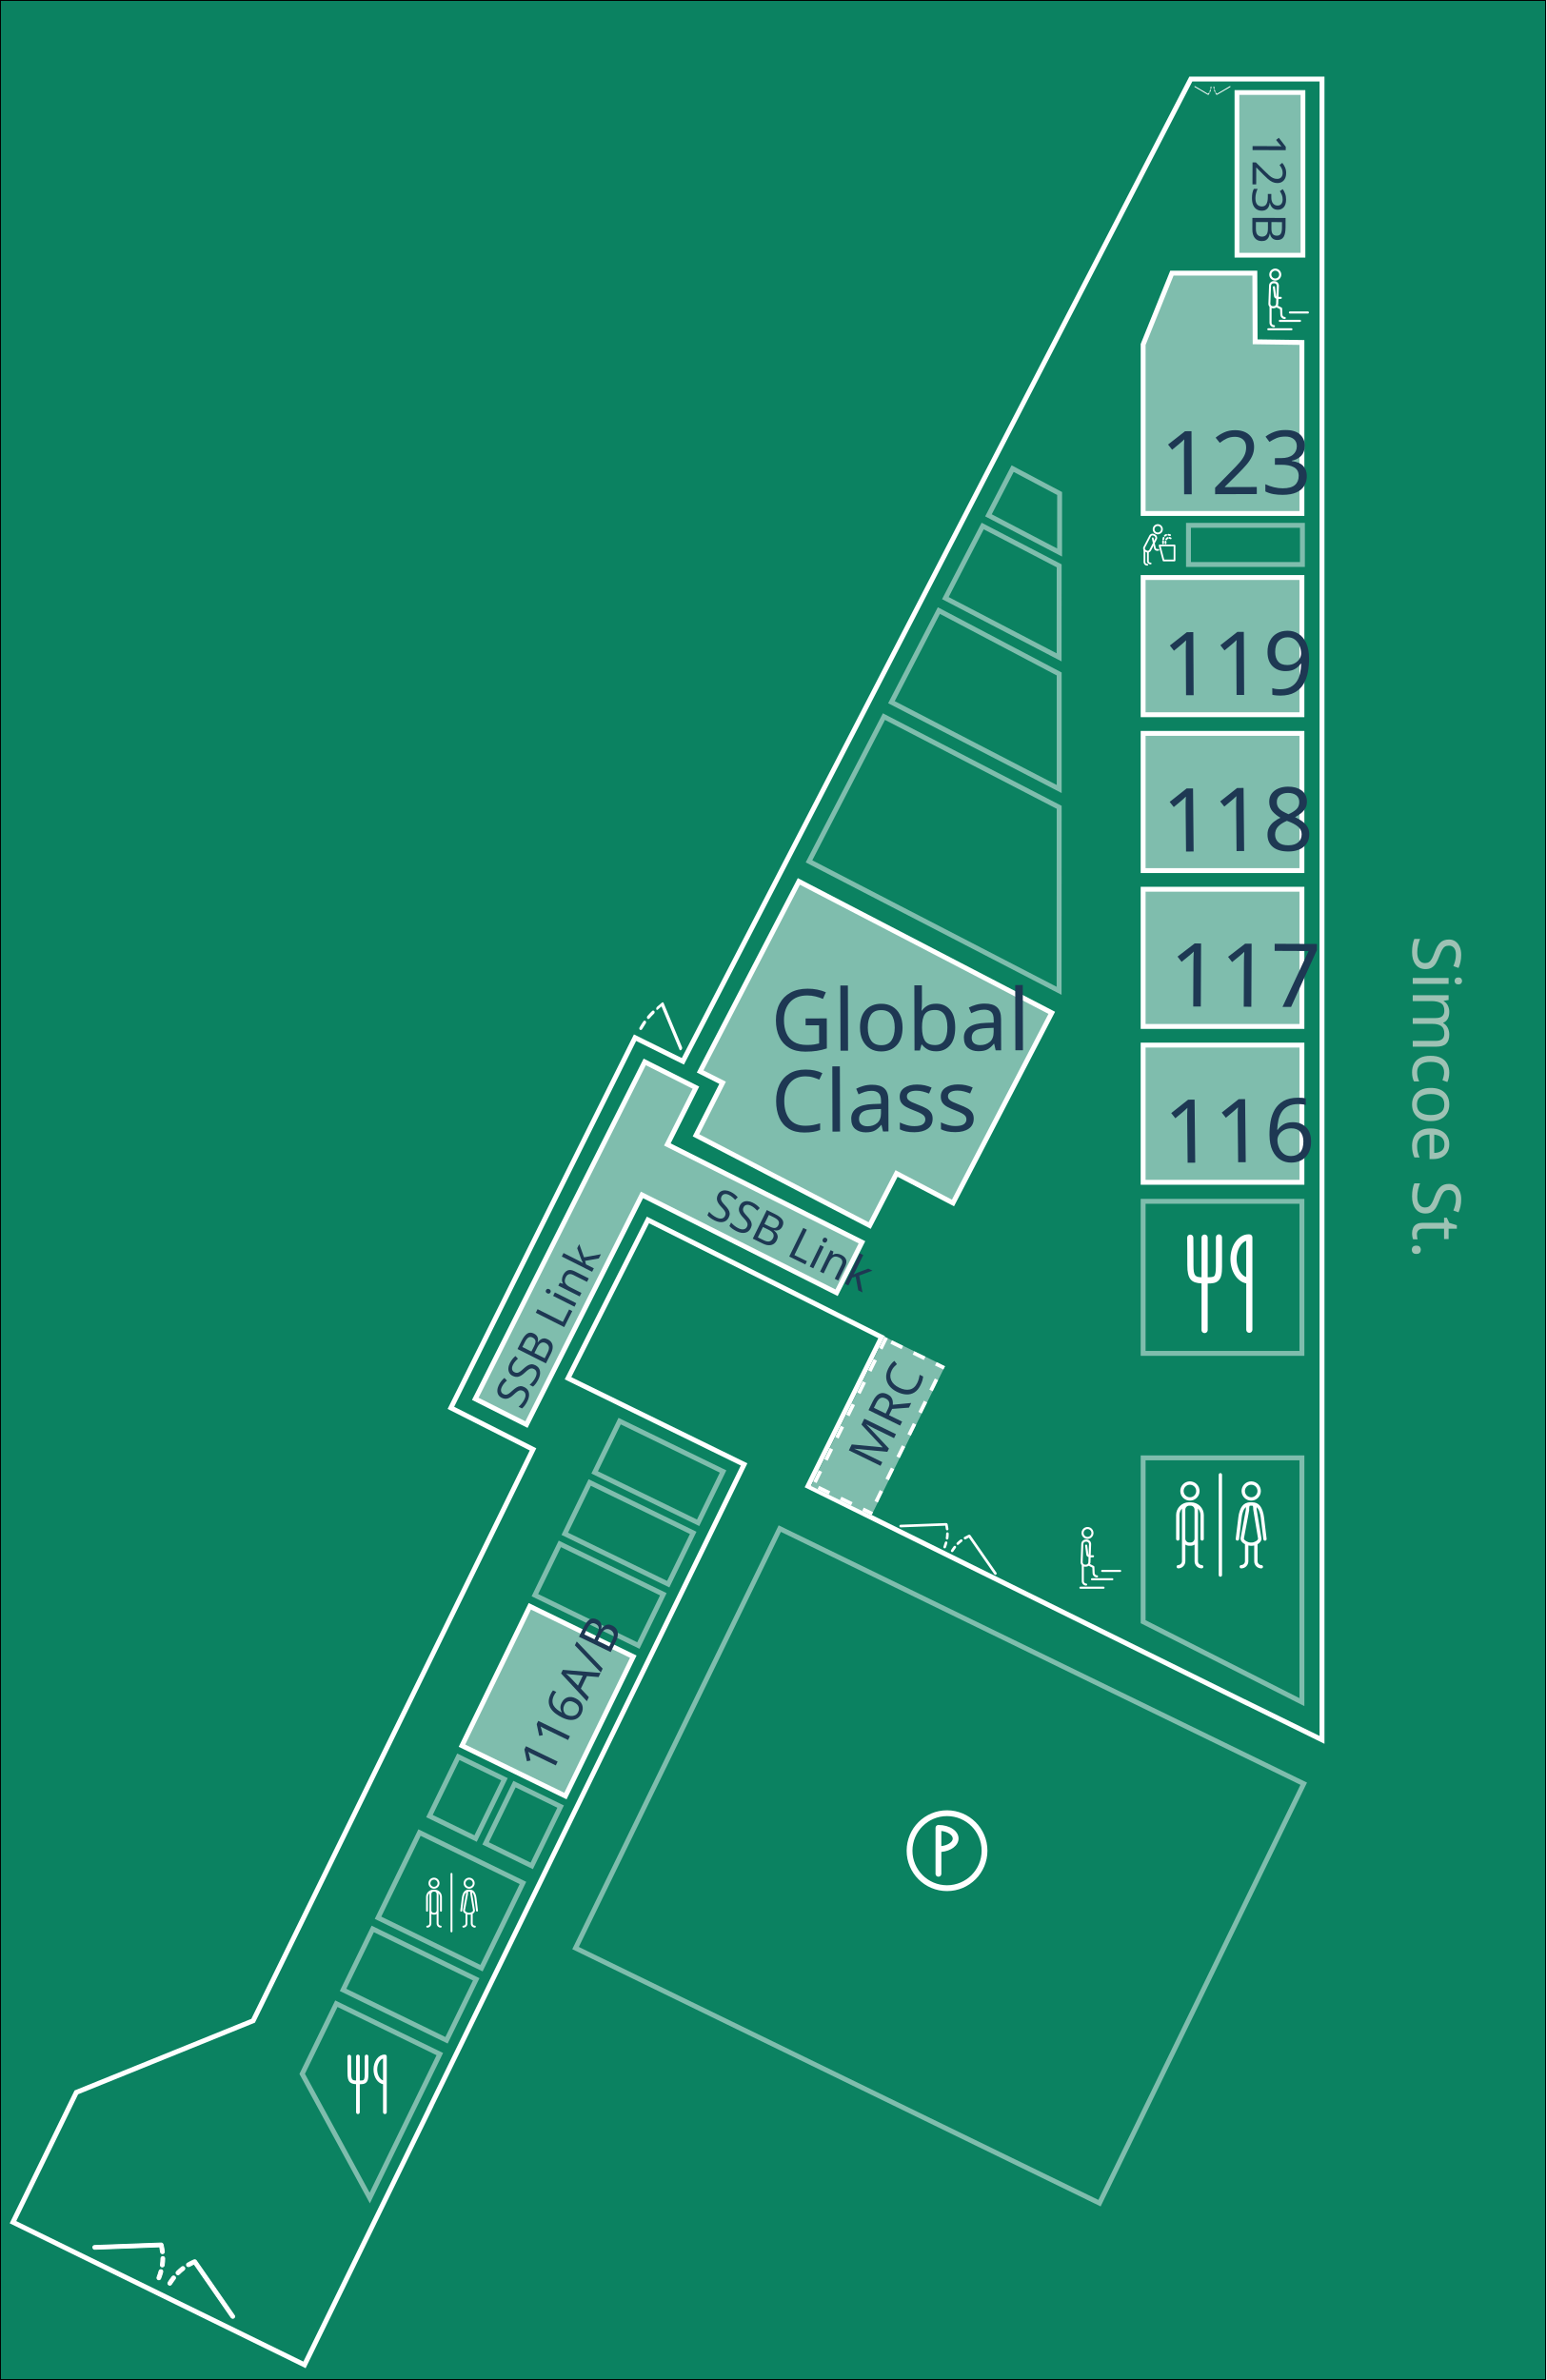
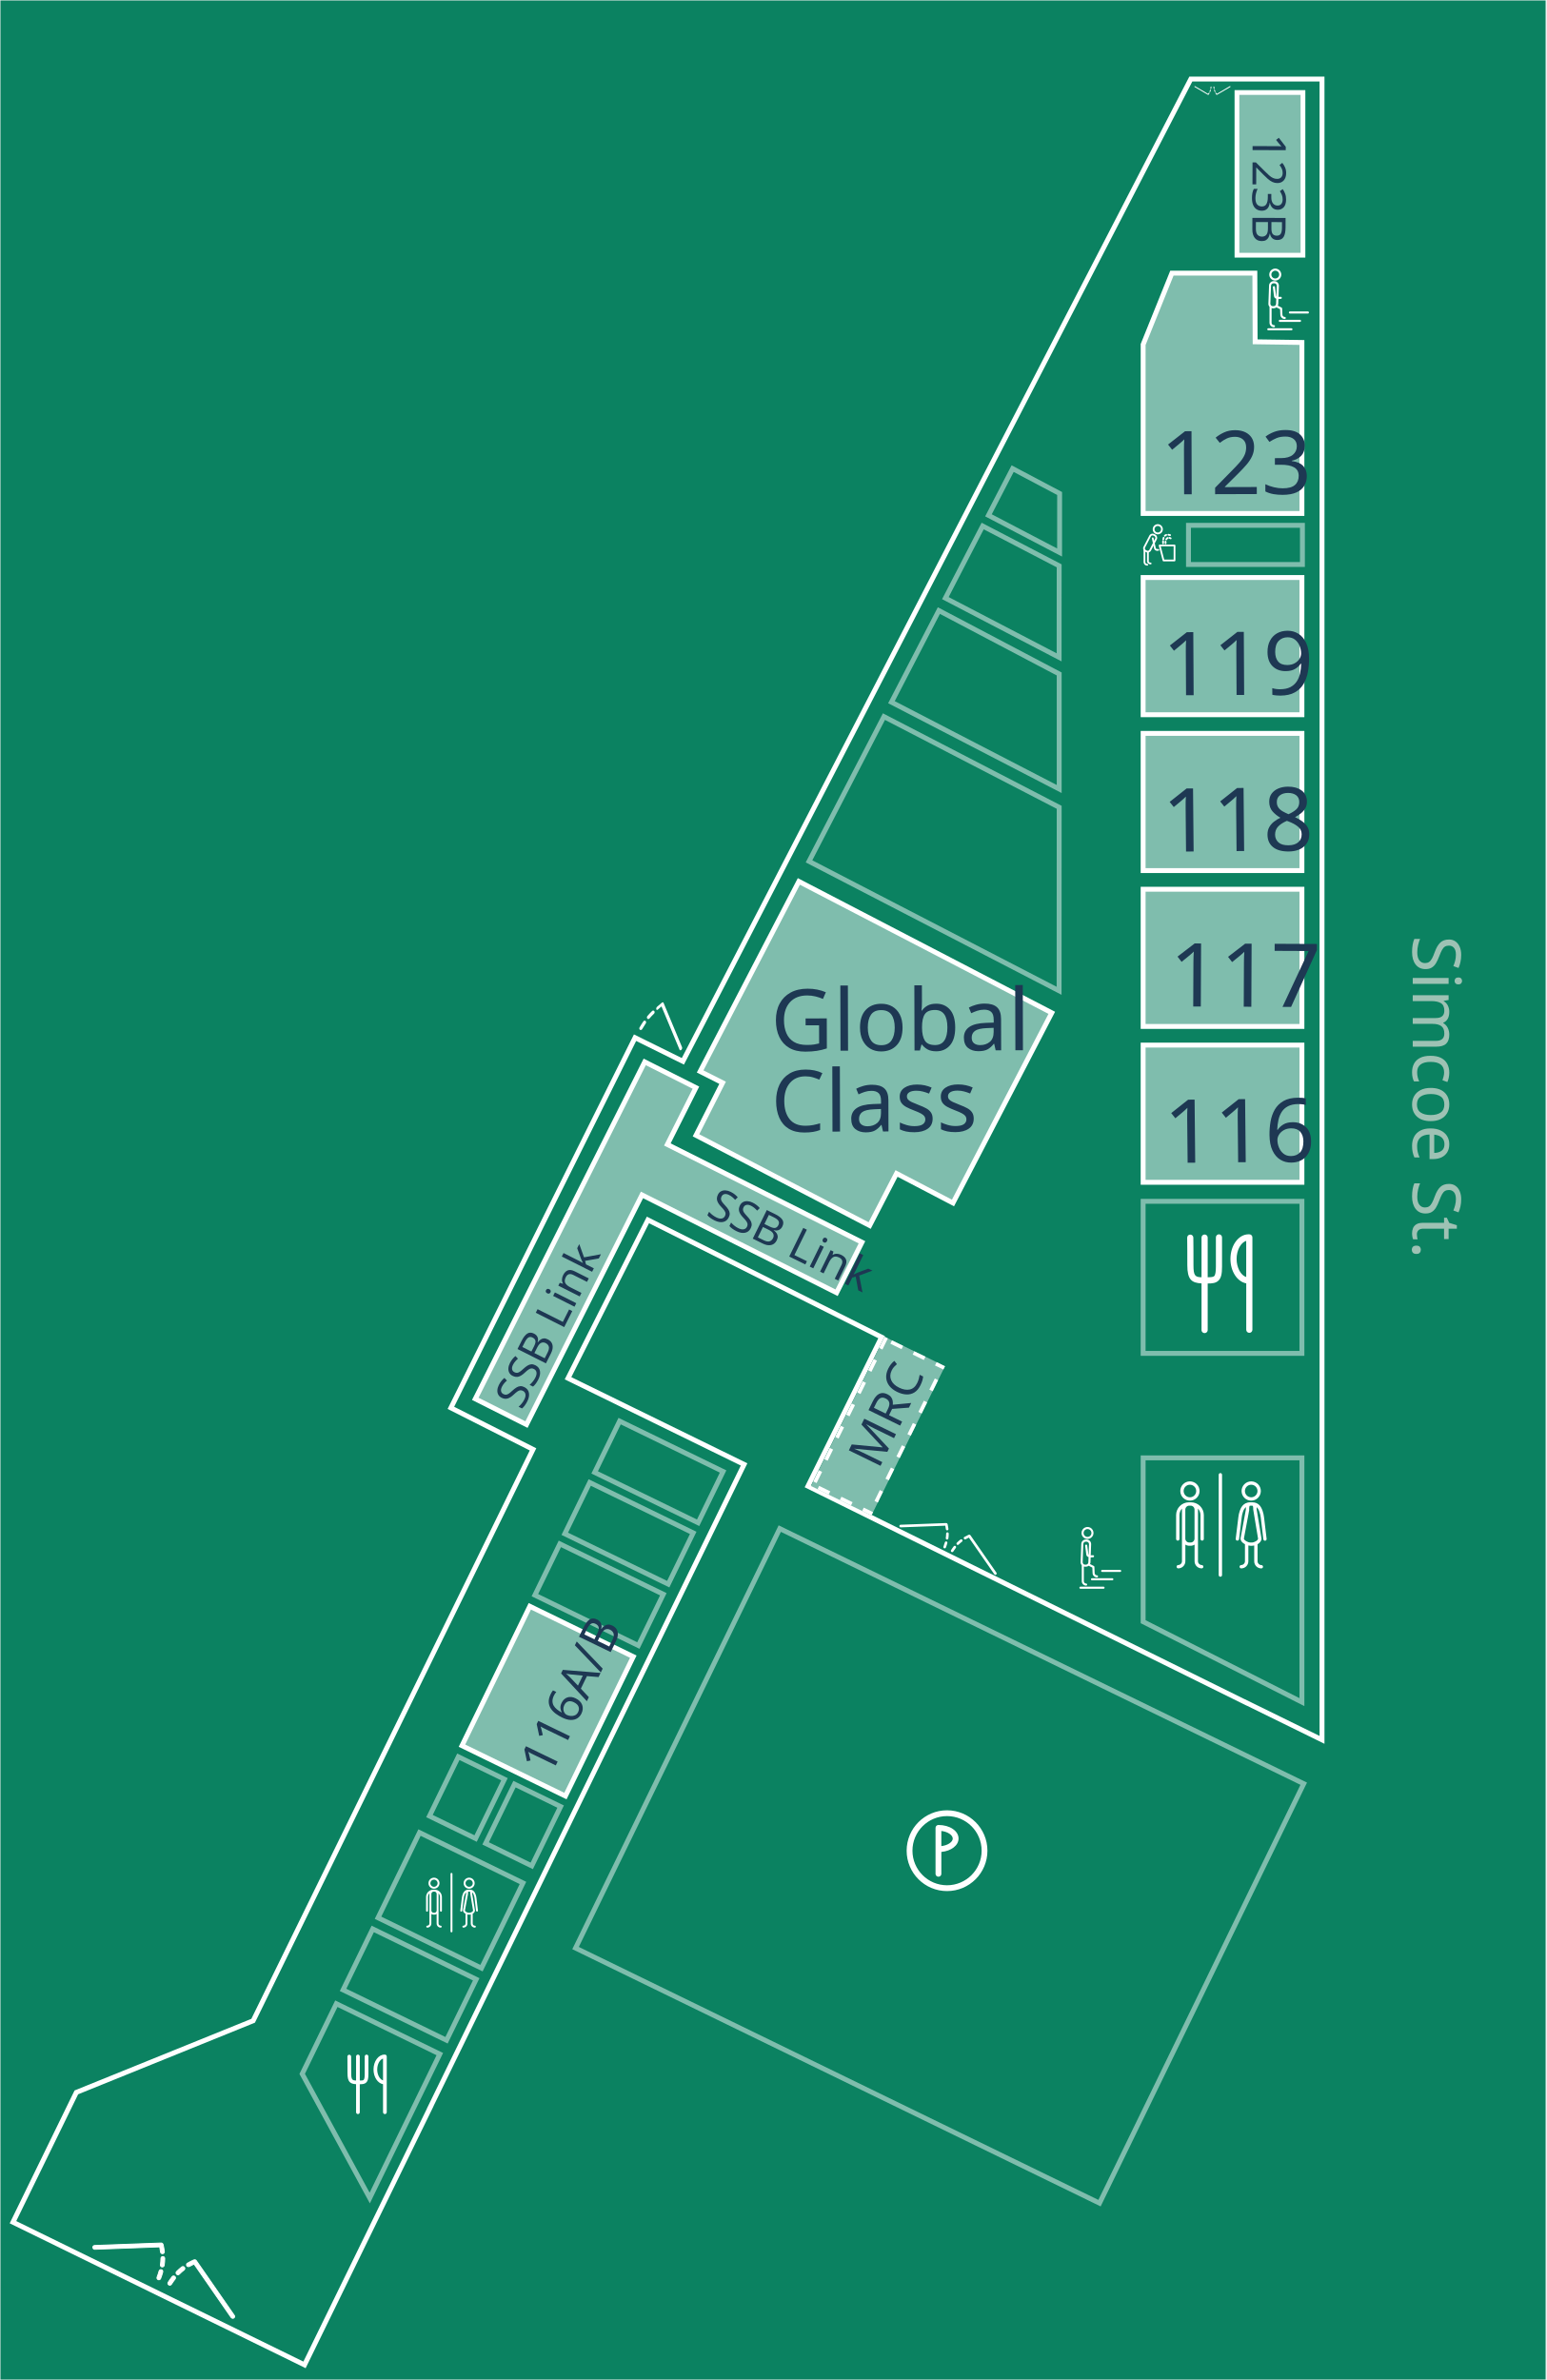
<svg xmlns="http://www.w3.org/2000/svg" viewBox="0 0 1663 2560">
  <defs>
    <style>
      .cls-1 {
        fill: #0b8261;
      }

      .cls-2, .cls-4, .cls-5 {
        fill: none;
      }

      .cls-10, .cls-2, .cls-7, .cls-8 {
        stroke: #fff;
      }

      .cls-10, .cls-2, .cls-4, .cls-5, .cls-7, .cls-8 {
        stroke-miterlimit: 10;
      }

      .cls-10, .cls-2, .cls-5 {
        stroke-width: 5.27px;
      }

      .cls-3 {
        font-size: 72px;
        fill: #9ec2b4;
      }

      .cls-11, .cls-12, .cls-13, .cls-15, .cls-3, .cls-9 {
        font-family: Oswald-Regular, Oswald;
      }

      .cls-4, .cls-5 {
        stroke: #7fbdad;
      }

      .cls-4 {
        stroke-width: 5.27px;
      }

      .cls-6, .cls-7 {
        fill: #fff;
      }

      .cls-10, .cls-14, .cls-8 {
        fill: #7fbdad;
      }

      .cls-8 {
        stroke-width: 5.11px;
      }

      .cls-9 {
        font-size: 50px;
      }

      .cls-11, .cls-12, .cls-13, .cls-15, .cls-9 {
        fill: #1e3853;
      }

      .cls-11 {
        font-size: 95px;
      }

      .cls-12 {
        font-size: 92.26px;
      }

      .cls-13 {
        font-size: 48px;
      }

      .cls-15 {
        font-size: 53px;
      }
    </style>
  </defs>
  <g id="Layer_2" data-name="Layer 2">
    <g id="bg">
      <rect class="cls-1" x="0.5" y="0.5" width="1662" height="2559" />
-       <path d="M1662,1V2559H1V1H1662m1-1H0V2560H1663V0Z" />
    </g>
    <polygon id="buildingOutline" class="cls-2" points="573.34 1558.98 484.99 1514.33 683.08 1116.17 734.52 1141.59 1280.9 85 1422 85 1422 1730.34 1422 1798.28 1422 1871.44 1339.96 1831.16 1339.93 1831.21 869.06 1598.56 923.88 1487.61 923.87 1487.6 948.24 1438.27 696.93 1312.2 610.97 1482.48 800.37 1575.18 763.68 1650.33 462.69 2266.77 462.76 2266.8 327.55 2543.72 327.49 2543.69 327.49 2543.69 13.95 2390.26 82.13 2250.62 272.28 2173.59 272.28 2173.59 573.34 1558.98" />
    <text class="cls-3" transform="translate(1519.58 1006.26) rotate(90)">Simcoe St.</text>
    <g id="otherRooms">
      <g id="emptyRooms">
        <rect class="cls-4" x="474.7" y="1898.15" width="55.2" height="70.92" transform="translate(897.09 -24.78) rotate(25.96)" />
        <rect class="cls-5" x="535.11" y="1927.57" width="55.2" height="70.92" transform="translate(916.06 -48.26) rotate(25.96)" />
        <rect class="cls-5" x="378.75" y="2098.24" width="123.78" height="72.91" transform="translate(978.89 22.5) rotate(25.96)" />
        <rect class="cls-5" x="646.82" y="1552.59" width="123.78" height="61.35" transform="translate(764.56 -150.48) rotate(25.96)" />
        <rect class="cls-5" x="614.68" y="1618.62" width="123.78" height="61.35" transform="translate(790.22 -129.75) rotate(25.96)" />
        <rect class="cls-5" x="582.53" y="1684.64" width="123.78" height="61.35" transform="translate(815.88 -109.02) rotate(25.96)" />
        <g id="spareRoom-Right">
          <rect class="cls-5" x="1278.37" y="565.06" width="122.55" height="42.12" />
        </g>
        <g id="left-third">
          <polygon class="cls-5" points="1139.29 848.67 958.87 755.28 1009.87 656.75 1139.29 724.92 1139.29 848.67" />
        </g>
        <g id="left-second">
          <polygon class="cls-5" points="1139.22 707.07 1016.87 643.35 1057 565.81 1139.28 608.61 1139.22 707.07" />
        </g>
        <g id="left-top">
          <polygon class="cls-5" points="1139.73 594.31 1063.22 554.3 1089.22 504.07 1139.76 530.82 1139.73 594.31" />
        </g>
        <g id="ind-center">
          <polygon class="cls-5" points="1139.2 1065.73 870.2 926.5 950.78 770.8 1139.29 868.37 1139.2 1065.73" />
        </g>
      </g>
      <g id="facilities">
        <g id="CAF">
          <g id="caf-2" data-name="caf">
            <rect class="cls-5" x="1229.58" y="1292.17" width="170.8" height="163.56" />
          </g>
          <g id="food-icon-3prong">
            <path class="cls-6" d="M1343.77,1327.66a2,2,0,0,1-.79,0c-10.74,0-19.48,11.88-19.48,26.5,0,13.44,7.41,24.56,17,26.25v49.93a3.31,3.31,0,1,0,6.62,0V1331A3.31,3.31,0,0,0,1343.77,1327.66Zm-13.64,26.5c0-9.45,4.52-17.6,10.33-19.47v38.94C1334.65,1371.76,1330.13,1363.6,1330.13,1354.16Z" />
            <path class="cls-6" d="M1311.16,1327.66a3.31,3.31,0,0,0-3.31,3.31v31.47c0,5.61-.6,8.94-1.83,10.18-1.06,1.05-3.55,1.21-7,1.23V1331a3.32,3.32,0,0,0-6.63,0v42.86c-6.9-.19-8.66-1.65-8.66-13,0-6.81,0-24.89-.14-29.69a3.31,3.31,0,1,0-6.62.19c.14,4.71.14,22.72.14,29.5,0,15.42,4.57,19.07,15.28,19.61v49.95a3.32,3.32,0,1,0,6.63,0v-49.86c4.89,0,8.83-.37,11.65-3.18s3.78-7,3.78-14.86V1331A3.32,3.32,0,0,0,1311.16,1327.66Z" />
          </g>
        </g>
        <g id="ssbBathroom">
          <rect class="cls-5" x="422.7" y="1993.12" width="123.78" height="101.92" transform="translate(943.66 -5.88) rotate(25.96)" />
          <g id="bathroomSymbol">
            <path class="cls-6" d="M485.59,2014.57a1,1,0,0,0-1,1v61.88a1,1,0,0,0,2.07,0v-61.88A1,1,0,0,0,485.59,2014.57Z" />
            <path class="cls-6" d="M504.61,2031.56a5.94,5.94,0,1,0-5.94-5.94A5.94,5.94,0,0,0,504.61,2031.56Zm0-9.81a3.88,3.88,0,1,1-3.87,3.87A3.88,3.88,0,0,1,504.61,2021.75Z" />
            <path class="cls-6" d="M514.11,2055.09l-1.58-13.24a18,18,0,0,0-.89-4c-.86-2.46-2.36-5.29-6.37-5.29H504c-4.56,0-6,4-6.42,5.37a17.92,17.92,0,0,0-.83,3.71l-1.64,13.41a1,1,0,0,0,.91,1.15h.12a1,1,0,0,0,1-.91l1.63-13.41a16.11,16.11,0,0,1,.73-3.29,6.9,6.9,0,0,1,1.89-3.11c-.05.52-.06,1.08-.06,1.66L498,2054.78l0,.19c0,1.52,1.25,2.73,2.72,3.51V2069a2.33,2.33,0,0,1-2.33,2.33,1,1,0,0,0,0,2.07,4.4,4.4,0,0,0,4.39-4.4v-9.74a6.31,6.31,0,0,0,1.4.19H505a5.87,5.87,0,0,0,1.39-.19V2069a4.4,4.4,0,0,0,4.39,4.4,1,1,0,1,0,0-2.07,2.32,2.32,0,0,1-2.32-2.33v-10.59a4.29,4.29,0,0,0,2.43-3.46l-3-18c0-.51,0-1,0-1.48a7,7,0,0,1,1.79,3,15.91,15.91,0,0,1,.79,3.53l1.58,13.24a1,1,0,0,0,1,.91h.12A1,1,0,0,0,514.11,2055.09Zm-5.26-.05c-.09,1.11-2.34,2.36-3.82,2.36h-.83c-1.82,0-4-1.42-4.1-2.36l3.26-17.53,0-.32a7.76,7.76,0,0,1,.17-2.13c.08-.25.16-.4.65-.4H505c.55,0,.61.16.67.33a6.79,6.79,0,0,1,.17,2Z" />
            <path class="cls-6" d="M466.81,2031.56a5.94,5.94,0,1,0-5.94-5.94A5.95,5.95,0,0,0,466.81,2031.56Zm0-9.81a3.88,3.88,0,1,1-3.88,3.87A3.87,3.87,0,0,1,466.81,2021.75Z" />
            <path class="cls-6" d="M467.47,2032.6h-1.32a7.88,7.88,0,0,0-7.87,7.86v14.76a1,1,0,0,0,2.07,0v-14.76a5.76,5.76,0,0,1,1.6-4,4.07,4.07,0,0,0-.05.61V2069a2.33,2.33,0,0,1-2.33,2.33,1,1,0,0,0,0,2.07,4.4,4.4,0,0,0,4.4-4.4v-10.27a4.47,4.47,0,0,0,2.42.72h.83a4.48,4.48,0,0,0,2.43-.72V2069a4.4,4.4,0,0,0,4.39,4.4,1,1,0,1,0,0-2.07,2.32,2.32,0,0,1-2.32-2.33v-31.93a4.07,4.07,0,0,0-.05-.61,5.76,5.76,0,0,1,1.6,4v14.76a1,1,0,0,0,2.06,0v-14.76A7.87,7.87,0,0,0,467.47,2032.6Zm-.25,24.8h-.83A2.43,2.43,0,0,1,464,2055v-17.88a2.43,2.43,0,0,1,2.42-2.43h.83a2.43,2.43,0,0,1,2.43,2.43V2055A2.43,2.43,0,0,1,467.22,2057.4Z" />
          </g>
        </g>
        <g id="cfceBathroom">
          <g id="washroom">
            <polygon class="cls-5" points="1229.59 1568.14 1229.59 1744.34 1400.38 1830.85 1400.38 1568.14 1229.59 1568.14" />
          </g>
          <g id="bathroomSymbol-2" data-name="bathroomSymbol">
            <path class="cls-6" d="M1312.67,1584.5a1.8,1.8,0,0,0-1.8,1.8v107.9a1.8,1.8,0,1,0,3.6,0V1586.3A1.81,1.81,0,0,0,1312.67,1584.5Z" />
            <path class="cls-6" d="M1345.83,1614.13a10.36,10.36,0,1,0-10.36-10.36A10.37,10.37,0,0,0,1345.83,1614.13Zm0-17.12a6.76,6.76,0,1,1-6.76,6.76A6.76,6.76,0,0,1,1345.83,1597Z" />
            <path class="cls-6" d="M1362.4,1655.15l-2.76-23.09a32.27,32.27,0,0,0-1.55-6.91c-1.5-4.29-4.13-9.22-11.11-9.22h-2.3c-8,0-10.39,7-11.2,9.36a31,31,0,0,0-1.44,6.46l-2.86,23.4a1.81,1.81,0,0,0,1.57,2l.22,0a1.8,1.8,0,0,0,1.79-1.59l2.85-23.39a27.21,27.21,0,0,1,1.28-5.72,12,12,0,0,1,3.28-5.43c-.09.91-.1,1.88-.1,2.89l-5.69,30.67,0,.33c0,2.65,2.17,4.77,4.73,6.13v18.38a4.05,4.05,0,0,1-4,4,1.8,1.8,0,0,0,0,3.6,7.66,7.66,0,0,0,7.66-7.65v-17a10.27,10.27,0,0,0,2.43.33h1.44a10.15,10.15,0,0,0,2.43-.32v17a7.66,7.66,0,0,0,7.66,7.65,1.8,1.8,0,0,0,0-3.6,4.06,4.06,0,0,1-4.05-4V1661c2.36-1.4,4.23-3.52,4.23-6l-5.19-31.31c0-.9,0-1.76-.07-2.58a12.07,12.07,0,0,1,3.13,5.3,29,29,0,0,1,1.37,6.15l2.76,23.09a1.8,1.8,0,0,0,1.78,1.59l.22,0A1.8,1.8,0,0,0,1362.4,1655.15Zm-9.18-.1c-.16,1.94-4.09,4.12-6.67,4.12h-1.44c-3.17,0-7-2.47-7.15-4.11l5.69-30.56,0-.57a13,13,0,0,1,.3-3.71c.15-.43.28-.69,1.13-.69h1.44c1,0,1.07.28,1.18.57a12,12,0,0,1,.29,3.53Z" />
            <path class="cls-6" d="M1279.92,1614.13a10.36,10.36,0,1,0-10.36-10.36A10.37,10.37,0,0,0,1279.92,1614.13Zm0-17.12a6.76,6.76,0,1,1-6.76,6.76A6.76,6.76,0,0,1,1279.92,1597Z" />
            <path class="cls-6" d="M1281.07,1615.93h-2.3a13.73,13.73,0,0,0-13.71,13.71v25.72a1.8,1.8,0,1,0,3.6,0v-25.72a10.08,10.08,0,0,1,2.78-7,9.45,9.45,0,0,0-.08,1.07v55.68a4.06,4.06,0,0,1-4,4,1.8,1.8,0,0,0,0,3.6,7.66,7.66,0,0,0,7.65-7.65v-17.92a7.81,7.81,0,0,0,4.24,1.25h1.44a7.75,7.75,0,0,0,4.23-1.25v17.92a7.66,7.66,0,0,0,7.66,7.65,1.8,1.8,0,0,0,0-3.6,4.06,4.06,0,0,1-4-4v-55.68a9.45,9.45,0,0,0-.08-1.07,10.08,10.08,0,0,1,2.78,7v25.72a1.8,1.8,0,1,0,3.6,0v-25.72A13.73,13.73,0,0,0,1281.07,1615.93Zm-.43,43.24h-1.44a4.24,4.24,0,0,1-4.24-4.24v-31.17a4.24,4.24,0,0,1,4.24-4.23h1.44a4.23,4.23,0,0,1,4.23,4.23v31.17A4.23,4.23,0,0,1,1280.64,1659.17Z" />
          </g>
        </g>
        <g id="ssbTims">
          <polygon class="cls-5" points="397.71 2364.26 325.05 2230.73 361.79 2155.25 473.09 2209.44 397.71 2364.26" />
          <g id="food-icon-3prong-2" data-name="food-icon-3prong">
            <path class="cls-6" d="M414,2210a1.75,1.75,0,0,0-.24,0,2,2,0,0,0-.24,0c-6.48,0-11.75,7.17-11.75,16,0,8.11,4.47,14.82,10.23,15.84v30.13a2,2,0,0,0,4,0v-60A2,2,0,0,0,414,2210Zm-8.24,16c0-5.7,2.73-10.62,6.24-11.75v23.5C408.47,2236.59,405.74,2231.67,405.74,2226Z" />
            <path class="cls-6" d="M394.31,2210a2,2,0,0,0-2,2v19c0,3.38-.37,5.39-1.11,6.14s-2.14.73-4.2.74V2212a2,2,0,0,0-4,0v25.86c-4.16-.11-5.23-1-5.23-7.87,0-4.11,0-15-.08-17.92a2,2,0,0,0-4,.12c.09,2.84.09,13.71.09,17.8,0,9.3,2.75,11.5,9.22,11.83v30.14a2,2,0,0,0,4,0v-30.09c2.95,0,5.32-.22,7-1.91s2.28-4.22,2.28-9v-19A2,2,0,0,0,394.31,2210Z" />
          </g>
        </g>
      </g>
    </g>
    <g id="icons">
      <g id="stairsBottom">
        <path class="cls-6" d="M1187,1706.66h-24.85a1.12,1.12,0,1,0,0,2.24H1187a1.12,1.12,0,1,0,0-2.24Z" />
        <path class="cls-6" d="M1196.46,1697.59h-21.87a1.12,1.12,0,0,0,0,2.24h21.87a1.12,1.12,0,0,0,0-2.24Z" />
        <path class="cls-6" d="M1204.87,1688.61h-19.35a1.12,1.12,0,0,0,0,2.24h19.35a1.12,1.12,0,0,0,0-2.24Z" />
        <path class="cls-6" d="M1169.76,1655.35a6.45,6.45,0,1,0-6.44-6.44A6.45,6.45,0,0,0,1169.76,1655.35Zm0-10.65a4.21,4.21,0,1,1-4.2,4.21A4.22,4.22,0,0,1,1169.76,1644.7Z" />
        <path class="cls-6" d="M1163.58,1683.62v17.15a4.77,4.77,0,0,0,4.76,4.77,1.13,1.13,0,0,0,0-2.25,2.52,2.52,0,0,1-2.52-2.52V1685a4.84,4.84,0,0,0,1.15.18l.89,0h.18a4.85,4.85,0,0,0,3-1l3.92,2,.24,5.77a4.77,4.77,0,0,0,4.76,4.77,1.12,1.12,0,1,0,0-2.24,2.54,2.54,0,0,1-2.52-2.57l-.27-6.47a1.11,1.11,0,0,0-.61-1l-4.08-2.1a4.89,4.89,0,0,0,.47-1.92l.19-5.24.8,0a14.32,14.32,0,0,0,1.82-.11,1.12,1.12,0,1,0-.26-2.22,13.68,13.68,0,0,1-2.28.07l.43-11.9a4.88,4.88,0,0,0-4.7-5.05l-.89,0a4.89,4.89,0,0,0-5,4.7l-.7,19.37A4.85,4.85,0,0,0,1163.58,1683.62Zm1.63-22.79a2.58,2.58,0,0,1,.84-1.83,2.61,2.61,0,0,1,1.79-.71h.1l.89,0a2.64,2.64,0,0,1,2.54,2.73l-.41,11.41a.5.5,0,0,1-.25-.32l-1.25-9.74a1.12,1.12,0,0,0-2.23.29l1.25,9.73c.08.66.5,1.83,2.39,2.46l-.2,5.55A2.63,2.63,0,0,1,1168,1683l-.9,0a2.6,2.6,0,0,1-1.42-.48,1.08,1.08,0,0,0-.42-.37,2.61,2.61,0,0,1-.7-1.87Z" />
      </g>
      <g id="stairsTop">
        <path class="cls-6" d="M1389,353.09h-24.84a1.13,1.13,0,0,0,0,2.25H1389a1.13,1.13,0,1,0,0-2.25Z" />
        <path class="cls-6" d="M1398.41,344h-21.87a1.13,1.13,0,0,0,0,2.25h21.87a1.13,1.13,0,0,0,0-2.25Z" />
        <path class="cls-6" d="M1406.82,335h-19.35a1.12,1.12,0,0,0,0,2.24h19.35a1.12,1.12,0,1,0,0-2.24Z" />
        <path class="cls-6" d="M1371.71,301.79a6.45,6.45,0,1,0-6.44-6.45A6.45,6.45,0,0,0,1371.71,301.79Zm0-10.65a4.21,4.21,0,1,1-4.2,4.2A4.21,4.21,0,0,1,1371.71,291.14Z" />
        <path class="cls-6" d="M1365.53,330.06v17.15a4.77,4.77,0,0,0,4.77,4.76,1.12,1.12,0,1,0,0-2.24,2.53,2.53,0,0,1-2.53-2.52V331.42a4.85,4.85,0,0,0,1.15.19l.9,0h.18a4.84,4.84,0,0,0,3-1l3.92,2,.24,5.77a4.77,4.77,0,0,0,4.77,4.76,1.12,1.12,0,0,0,0-2.24,2.55,2.55,0,0,1-2.53-2.57l-.27-6.47a1.12,1.12,0,0,0-.6-1l-4.09-2.1a4.64,4.64,0,0,0,.47-1.92l.19-5.24c.26,0,.53,0,.8,0a16.61,16.61,0,0,0,1.83-.11,1.13,1.13,0,0,0,1-1.25,1.12,1.12,0,0,0-1.25-1,11.82,11.82,0,0,1-2.28.07l.43-11.9a4.87,4.87,0,0,0-4.69-5l-.9,0a4.9,4.9,0,0,0-5,4.7l-.7,19.38A4.91,4.91,0,0,0,1365.53,330.06Zm1.63-22.8a2.66,2.66,0,0,1,.84-1.83,2.63,2.63,0,0,1,1.79-.71h.1l.89,0a2.63,2.63,0,0,1,2.54,2.72l-.41,11.41a.55.55,0,0,1-.25-.31l-1.25-9.74a1.11,1.11,0,0,0-1.26-1,1.13,1.13,0,0,0-1,1.25l1.25,9.73a3,3,0,0,0,2.39,2.46l-.2,5.55a2.58,2.58,0,0,1-.84,1.83,2.63,2.63,0,0,1-1.88.71l-.9,0a2.68,2.68,0,0,1-1.42-.48,1.1,1.1,0,0,0-.42-.38,2.65,2.65,0,0,1-.7-1.87Z" />
      </g>
      <g id="doors">
        <g id="exit">
          <path class="cls-7" d="M198.39,2438.79a2,2,0,0,0-2.87-.38,54.81,54.81,0,0,0-5.57,4.91,2,2,0,0,0,0,2.89,1.93,1.93,0,0,0,.52.38,2.06,2.06,0,0,0,2.37-.39,47.93,47.93,0,0,1,5.15-4.54A2,2,0,0,0,198.39,2438.79Z" />
          <path class="cls-7" d="M188,2448.53a2,2,0,0,0-2.87.36c-1.43,1.85-2.84,3.87-4.21,6a2,2,0,0,0,.63,2.82l.19.1a2,2,0,0,0,2.64-.73c1.29-2,2.63-4,4-5.7A2,2,0,0,0,188,2448.53Z" />
          <path class="cls-7" d="M251.89,2490.32l-40.76-58.75a2,2,0,0,0-2.3-.77,2.23,2.23,0,0,0-.6.16c-2.4,1.1-4.54,2.19-6.53,3.35a2,2,0,0,0,.1,3.59,2.05,2.05,0,0,0,1.94-.05c1.54-.89,3.18-1.74,5-2.6l39.82,57.41a2.11,2.11,0,0,0,.77.66,2,2,0,0,0,2.59-3Z" />
          <path class="cls-7" d="M174.29,2438.37a2,2,0,0,0,2.32-1.72,52.93,52.93,0,0,0,.58-7.4,2,2,0,1,0-4.08,0,49.49,49.49,0,0,1-.54,6.84,2,2,0,0,0,1.1,2.13A1.87,1.87,0,0,0,174.29,2438.37Z" />
          <path class="cls-7" d="M176.77,2421.85c-.27-2.29-.68-4.65-1.24-7.24a2.06,2.06,0,0,0-.23-.57,2,2,0,0,0-2-1.38l-71.46,2.65a2,2,0,0,0-2,2.12,2.07,2.07,0,0,0,1.13,1.76,2.2,2.2,0,0,0,1,.21l69.82-2.6c.39,1.95.69,3.78.9,5.53a2,2,0,0,0,2.28,1.79A2,2,0,0,0,176.77,2421.85Z" />
          <path class="cls-7" d="M175.07,2443.88a2,2,0,1,0-3.94-1.08c-.58,2.13-1.31,4.35-2.17,6.61a2,2,0,0,0,1,2.55l.19.09a2,2,0,0,0,2.63-1.19C173.69,2448.48,174.45,2446.13,175.07,2443.88Z" />
        </g>
        <g id="exit-2" data-name="exit">
          <path class="cls-6" d="M1035.05,1656.27a1.4,1.4,0,0,0-2-.27,36.9,36.9,0,0,0-3.83,3.38,1.4,1.4,0,0,0,0,2,1.27,1.27,0,0,0,.36.26,1.39,1.39,0,0,0,1.63-.27,34.66,34.66,0,0,1,3.54-3.12A1.4,1.4,0,0,0,1035.05,1656.27Z" />
          <path class="cls-6" d="M1027.88,1663a1.41,1.41,0,0,0-2,.25c-1,1.27-2,2.66-2.89,4.14a1.4,1.4,0,0,0,.44,1.93l.12.08a1.43,1.43,0,0,0,1.82-.51c.89-1.4,1.81-2.72,2.73-3.92A1.39,1.39,0,0,0,1027.88,1663Z" />
          <path class="cls-6" d="M1071.8,1691.66l-28-40.35a1.39,1.39,0,0,0-1.58-.53,1.19,1.19,0,0,0-.41.11,49.25,49.25,0,0,0-4.49,2.3,1.39,1.39,0,0,0-.51,1.91,1.42,1.42,0,0,0,.58.56,1.45,1.45,0,0,0,1.34,0c1-.61,2.18-1.2,3.41-1.78l27.35,39.42a1.37,1.37,0,0,0,.53.46,1.4,1.4,0,0,0,1.78-2.06Z" />
          <path class="cls-6" d="M1018.5,1656a1.41,1.41,0,0,0,1.59-1.18,36.48,36.48,0,0,0,.4-5.09,1.41,1.41,0,1,0-2.81,0,32.6,32.6,0,0,1-.37,4.71,1.41,1.41,0,0,0,.76,1.46A1.44,1.44,0,0,0,1018.5,1656Z" />
          <path class="cls-6" d="M1020.2,1644.63c-.19-1.57-.47-3.2-.85-5a1.59,1.59,0,0,0-.16-.4,1.41,1.41,0,0,0-1.38-1l-49.08,1.83a1.4,1.4,0,0,0-.57,2.66,1.51,1.51,0,0,0,.68.15l47.95-1.79c.27,1.34.48,2.59.62,3.8a1.39,1.39,0,0,0,.77,1.09,1.4,1.4,0,0,0,2-1.42Z" />
          <path class="cls-6" d="M1019,1659.76a1.4,1.4,0,1,0-2.7-.74c-.41,1.46-.91,3-1.49,4.54a1.39,1.39,0,0,0,.68,1.75l.13.06a1.4,1.4,0,0,0,1.81-.81C1018.08,1662.92,1018.61,1661.31,1019,1659.76Z" />
        </g>
        <g id="exit-top">
          <path class="cls-6" d="M1307.14,99a.47.47,0,0,1-.63-.23,13.83,13.83,0,0,1-.64-1.7.51.51,0,0,1,.3-.63.4.4,0,0,1,.15,0,.47.47,0,0,1,.44.35,13.21,13.21,0,0,0,.59,1.56A.53.53,0,0,1,1307.14,99Z" />
          <path class="cls-6" d="M1306,95.74a.48.48,0,0,1-.55-.4c-.11-.56-.19-1.16-.25-1.79a.5.5,0,0,1,.42-.55h.05a.47.47,0,0,1,.46.45c.06.59.14,1.16.24,1.7A.51.51,0,0,1,1306,95.74Z" />
          <path class="cls-6" d="M1323.39,93.57,1309,102a.44.44,0,0,1-.55-.09.5.5,0,0,1-.11-.1c-.38-.5-.7-1-1-1.45a.53.53,0,0,1,.13-.7.42.42,0,0,1,.26-.08.47.47,0,0,1,.39.22c.22.37.47.74.75,1.12l14-8.25a.46.46,0,0,1,.22-.06.45.45,0,0,1,.41.26A.52.52,0,0,1,1323.39,93.57Z" />
          <path class="cls-6" d="M1302.16,96.47a.51.51,0,0,1,.3.63,13.83,13.83,0,0,1-.64,1.7.47.47,0,0,1-.63.23.54.54,0,0,1-.22-.68,11.7,11.7,0,0,0,.6-1.56.47.47,0,0,1,.44-.35Z" />
          <path class="cls-6" d="M1301,100.38a15.83,15.83,0,0,1-1,1.45.32.32,0,0,1-.1.1.44.44,0,0,1-.55.09l-14.38-8.45a.51.51,0,0,1-.18-.68.45.45,0,0,1,.41-.26.46.46,0,0,1,.22.06l14,8.25c.28-.38.53-.75.75-1.12a.47.47,0,0,1,.39-.22.42.42,0,0,1,.26.08A.54.54,0,0,1,1301,100.38Z" />
          <path class="cls-6" d="M1302.88,95.34a.48.48,0,0,1-.55.4.51.51,0,0,1-.37-.59c.1-.54.18-1.11.24-1.7a.47.47,0,0,1,.46-.45h0a.51.51,0,0,1,.42.56C1303.07,94.18,1303,94.78,1302.88,95.34Z" />
        </g>
        <g id="exit-left">
          <path class="cls-6" d="M703.84,1087.6a1.55,1.55,0,0,0-2.43-.09,62.45,62.45,0,0,0-5,5.34,2.19,2.19,0,0,0-.14,2.81,1.27,1.27,0,0,0,.42.32,1.75,1.75,0,0,0,2.05-.61,57.49,57.49,0,0,1,4.65-4.93A2.31,2.31,0,0,0,703.84,1087.6Z" />
          <path class="cls-6" d="M694.39,1098.12a1.72,1.72,0,0,0-2.47.64c-1.32,1.93-2.64,4-3.93,6.28a2,2,0,0,0,.39,2.69l.15.08a1.86,1.86,0,0,0,2.3-1c1.21-2.11,2.47-4.12,3.72-5.95A2.09,2.09,0,0,0,694.39,1098.12Z" />
          <path class="cls-6" d="M733.64,1126.44l-19.92-47.79c-.25-.62-.87-.71-1.48-.31a1.76,1.76,0,0,0-.43.25c-1.8,1.46-3.43,2.86-5,4.29a3,3,0,0,0-.9,2.74,1,1,0,0,0,.48.61,1.26,1.26,0,0,0,1.34-.4c1.18-1.1,2.43-2.19,3.78-3.31L731,1129.21a.89.89,0,0,0,.44.49,1.35,1.35,0,0,0,1.45-.51A2.89,2.89,0,0,0,733.64,1126.44Z" />
        </g>
      </g>
      <g id="waterFountain">
        <path class="cls-6" d="M1263.34,603.83h-11.8a.94.94,0,0,1-.91-.71L1246.39,587a1,1,0,0,1,.92-1.19h16a1,1,0,0,1,1,1v16.17A1,1,0,0,1,1263.34,603.83Zm-11.06-1.89h10.11V587.66h-13.85Z" />
        <path class="cls-6" d="M1253.79,585.4a.94.94,0,0,1-.94-.85q-.06-.62-.06-1.2a8.19,8.19,0,0,1,0-.87.94.94,0,0,1,1-.86.93.93,0,0,1,.86,1c0,.23,0,.47,0,.71a9,9,0,0,0,.06,1,1,1,0,0,1-.85,1Zm.59-4.16a1,1,0,0,1-.84-1.39,4.45,4.45,0,0,1,1.57-1.77,1,1,0,1,1,1,1.61,2.55,2.55,0,0,0-.9,1A.94.94,0,0,1,1254.38,581.24Zm4.84-1.24a.94.94,0,0,1-.48-.13,3.34,3.34,0,0,0-1-.42.95.95,0,1,1,.4-1.85,5.16,5.16,0,0,1,1.6.64,1,1,0,0,1,.34,1.3A.94.94,0,0,1,1259.22,580Z" />
        <path class="cls-6" d="M1251.1,585.4a.94.94,0,0,1-.94-.89c0-.58-.06-1.15-.06-1.68v-.28a1,1,0,1,1,1.9,0v.26c0,.49,0,1,0,1.57a1,1,0,0,1-.89,1Zm.13-4.25h-.14a1,1,0,0,1-.8-1.08,11.07,11.07,0,0,1,.49-2,.94.94,0,0,1,1.78.63,10,10,0,0,0-.4,1.67A.94.94,0,0,1,1251.23,581.15Zm1.64-3.86a1,1,0,0,1-.67-.27,1,1,0,0,1,0-1.34,4.8,4.8,0,0,1,2-1.23,1,1,0,0,1,1.19.61,1,1,0,0,1-.61,1.2,2.92,2.92,0,0,0-1.21.74A.93.93,0,0,1,1252.87,577.29Zm5.79-.8a.84.84,0,0,1-.27,0,9.8,9.8,0,0,0-1.69-.35.95.95,0,1,1,.2-1.88,10.81,10.81,0,0,1,2,.41,1,1,0,0,1,.65,1.18A1,1,0,0,1,1258.66,576.49Z" />
        <path class="cls-6" d="M1245.35,574.73a5.45,5.45,0,1,1,5.45-5.45A5.46,5.46,0,0,1,1245.35,574.73Zm0-9a3.55,3.55,0,1,0,3.56,3.55A3.55,3.55,0,0,0,1245.35,565.73Z" />
        <path class="cls-6" d="M1234.55,594.33a3.87,3.87,0,0,1-1.79-.43l-1.08-.56a3.9,3.9,0,0,1-1.66-5.25l6.23-12a3.85,3.85,0,0,1,2.28-1.92,3.93,3.93,0,0,1,3,.25l1.08.56a3.91,3.91,0,0,1,1.66,5.25l-6.23,12a3.82,3.82,0,0,1-2.28,1.92A4,4,0,0,1,1234.55,594.33Zm-.91-2.11a2,2,0,0,0,2.69-.86l6.23-12a2,2,0,0,0-.86-2.69l-1.08-.56a2,2,0,0,0-2.69.85l-6.23,12a2,2,0,0,0,.86,2.7Z" />
        <path class="cls-6" d="M1234.07,608.42a3.84,3.84,0,0,1-4-3.6V591.94a1,1,0,0,1,1.9,0v12.88a2,2,0,0,0,2.13,1.7.95.95,0,1,1,0,1.9Z" />
        <path class="cls-6" d="M1244.94,592.49a3.44,3.44,0,0,1-3.56-2.41l-2.37-10.8a.95.95,0,1,1,1.85-.41l2.37,10.81c.13.61,1.14,1.11,2.37.84a.95.95,0,1,1,.4,1.85A4.85,4.85,0,0,1,1244.94,592.49Z" />
        <path class="cls-6" d="M1237.79,607.07c-2.23,0-4-1.44-4-3.22v-9.77a.95.95,0,1,1,1.89,0v9.77c0,.63.88,1.33,2.14,1.33a.95.95,0,0,1,0,1.89Z" />
      </g>
      <g id="parking">
        <rect id="parking-2" data-name="parking" class="cls-5" x="697.3" y="1756.09" width="626.84" height="501.81" transform="translate(980.52 -239.93) rotate(25.96)" />
        <g id="parkingIcon">
          <path class="cls-6" d="M1018.67,1947.21a43.45,43.45,0,1,0,43.44,43.45A43.5,43.5,0,0,0,1018.67,1947.21Zm0,80.64a37.2,37.2,0,1,1,37.2-37.19A37.24,37.24,0,0,1,1018.67,2027.85Z" />
          <path class="cls-6" d="M1009.42,1963a3.13,3.13,0,0,0-3.13,3.13s0,.06,0,.1,0,.06,0,.1v49a3.13,3.13,0,1,0,6.25,0V1992c10.6-1,18.51-7,18.51-14.46C1031.05,1969.37,1021.55,1963,1009.42,1963Zm3.12,22.78v-16.34c7.36.86,12.26,4.69,12.26,8.17S1019.9,1984.87,1012.54,1985.73Z" />
        </g>
      </g>
    </g>
    <g id="active">
      <g id="gcfce123B">
        <rect id="cfce123B" class="cls-8" x="1330.5" y="99.5" width="71" height="175" />
        <text id="numcfce123B" class="cls-9" transform="translate(1347.34 143.69) rotate(90.15)">123B</text>
      </g>
      <g id="gcfce116">
        <rect id="cfce116" class="cls-10" x="1229.58" y="1124.13" width="170.8" height="147.58" />
        <text id="numcfce116" class="cls-11" transform="matrix(1, -0.01, 0.01, 1, 1251.89, 1250.94)">116</text>
      </g>
      <g id="gcfce117">
        <rect id="cfce117" class="cls-10" x="1229.58" y="956.49" width="170.8" height="147.58" />
        <text id="numcfce117" class="cls-11" transform="translate(1257.91 1082.51) rotate(0.25)">117</text>
      </g>
      <g id="gcfce118">
        <rect id="cfce118" class="cls-10" x="1229.58" y="788.85" width="170.8" height="147.58" />
        <text id="numcfce118" class="cls-11" transform="translate(1250.18 916.18) rotate(-0.53)">118</text>
      </g>
      <g id="gcfce119">
        <rect id="cfce119" class="cls-10" x="1229.58" y="621.2" width="170.8" height="147.58" />
        <text id="numcfce119" class="cls-11" transform="translate(1250.19 747.96) rotate(-0.31)">119</text>
      </g>
      <g id="gcfce123">
        <polygon id="cfce123" class="cls-10" points="1400.38 552.31 1229.59 552.31 1229.59 370.54 1260.53 293.8 1349.75 293.8 1350.07 367.65 1400.38 368.37 1400.38 552.31" />
        <text id="number" class="cls-11" transform="translate(1248.12 531.76) rotate(-0.19)">123</text>
      </g>
      <g id="gglobalClassroom">
        <polygon id="globalClassroom" class="cls-10" points="964.34 1262.24 935.44 1318.22 748.64 1221.17 777.24 1164.68 753.08 1152.49 859.27 948.09 1131.32 1089.42 1025.05 1293.97 964.34 1262.24" />
        <text id="numGlobalClassroom" class="cls-12" transform="translate(829.06 1130.36) rotate(-0.15)">Global<tspan x="0" y="86.99">Class</tspan>
        </text>
      </g>
      <g id="gssbLink">
        <polygon id="ssbLink" class="cls-10" points="927.15 1336.24 717.83 1231.01 748.55 1169.91 693.48 1142.22 511.23 1504.64 566.3 1532.33 690.54 1285.29 899.86 1390.52 927.15 1336.24" />
        <text id="numssbLink2" class="cls-13" transform="translate(561.41 1517.69) rotate(-63.25)">SSB Link</text>
        <text id="numssbLink1" class="cls-13" transform="translate(758.2 1307.09) rotate(26.11)">SSB Link</text>
      </g>
      <g id="gmrc">
        <g id="mrc">
          <polygon id="mrcRect" class="cls-14" points="1016.43 1469.55 937.31 1630.11 872.34 1598.41 951.46 1437.85 1016.43 1469.55" />
          <path class="cls-6" d="M951.46,1437.85h0l-5.89,12,3.58,1.76,5.89-12-3.57-1.76Zm-11.8,23.94-5.89,12,3.57,1.77,5.9-12-3.58-1.76Zm-11.79,23.93-.34.68h0l0,0h0l0,0h0v0l0,0h0l0,0h0v0h0l0,.07h0l0,.08h0v0h0L922,1497.69l3.57,1.76,5.9-12-3.57-1.76Zm-11.8,23.94-5.9,12,3.58,1.76,5.9-12-3.58-1.76Zm-11.79,23.94-3.93,8h0l0,0h0l-1.94,4,3.57,1.77,5.9-12-3.57-1.76Zm-11.8,23.93-1.34,2.72,0,.09v0h0v0l-4.49,9.1,3.58,1.76,5.89-12-3.57-1.76Zm-11.8,23.94-5.89,12,3.57,1.76,5.9-12-3.58-1.76Zm.41,16.78-1.75,3.58,6.6,3.22h0l5.37,2.62,1.74-3.58-12-5.85Zm24,11.7-1.75,3.58,12,5.85,1.75-3.58-12-5.85Zm24,11.7-1.75,3.58,10,4.88h0l1-2h0l.78-1.59h0l-10-4.87Zm8.25,8.46Zm9.2-27.69-5.9,12,3.58,1.76,1.38-2.81h0v0h0l0-.06h0v0h0l0,0h0l0,0h0l0-.06h0l0-.06h0v0h0v0c.09-.16.17-.33.25-.51h0c1.72-3.51,4-8.18,4-8.18l-3.58-1.76Zm11.8-23.94-5.9,12,3.58,1.76,3.7-7.51h0v0h0l2.17-4.42-3.57-1.76Zm11.79-23.93-5.89,12,3.57,1.77,5.9-12-3.58-1.76Zm11.8-23.94-5.9,12,3.58,1.76,5.89-12-3.57-1.76Zm11.8-23.94-5.9,12,3.57,1.76,5.9-12-3.57-1.76Zm11.79-23.93-5.9,12,3.58,1.77,5.9-12-3.58-1.76Zm1.94-17.59-1.75,3.59,9,4.38,1.76-3.57h0l-3.58-1.75h0l-5.42-2.65Zm-24-11.7L981.7,1457l12,5.85,1.75-3.59-7.11-3.47h0l-.27-.13h0l-.13-.07h0l-.06,0-.11,0h0l-4.27-2.09Zm-24-11.7-1.74,3.59,12,5.85,1.75-3.59-12-5.85Z" />
        </g>
        <text id="numMRC" class="cls-15" transform="matrix(0.44, -0.9, 0.9, 0.44, 944.84, 1581.3)">MRC</text>
      </g>
      <g id="gssb116">
        <rect id="ssb116" class="cls-10" x="527.17" y="1746.46" width="123.78" height="166.75" transform="translate(860.42 -73.23) rotate(25.96)" />
        <text id="numssb116" class="cls-15" transform="translate(591.61 1911.73) rotate(-64.15)">116A/B</text>
      </g>
    </g>
  </g>
</svg>
